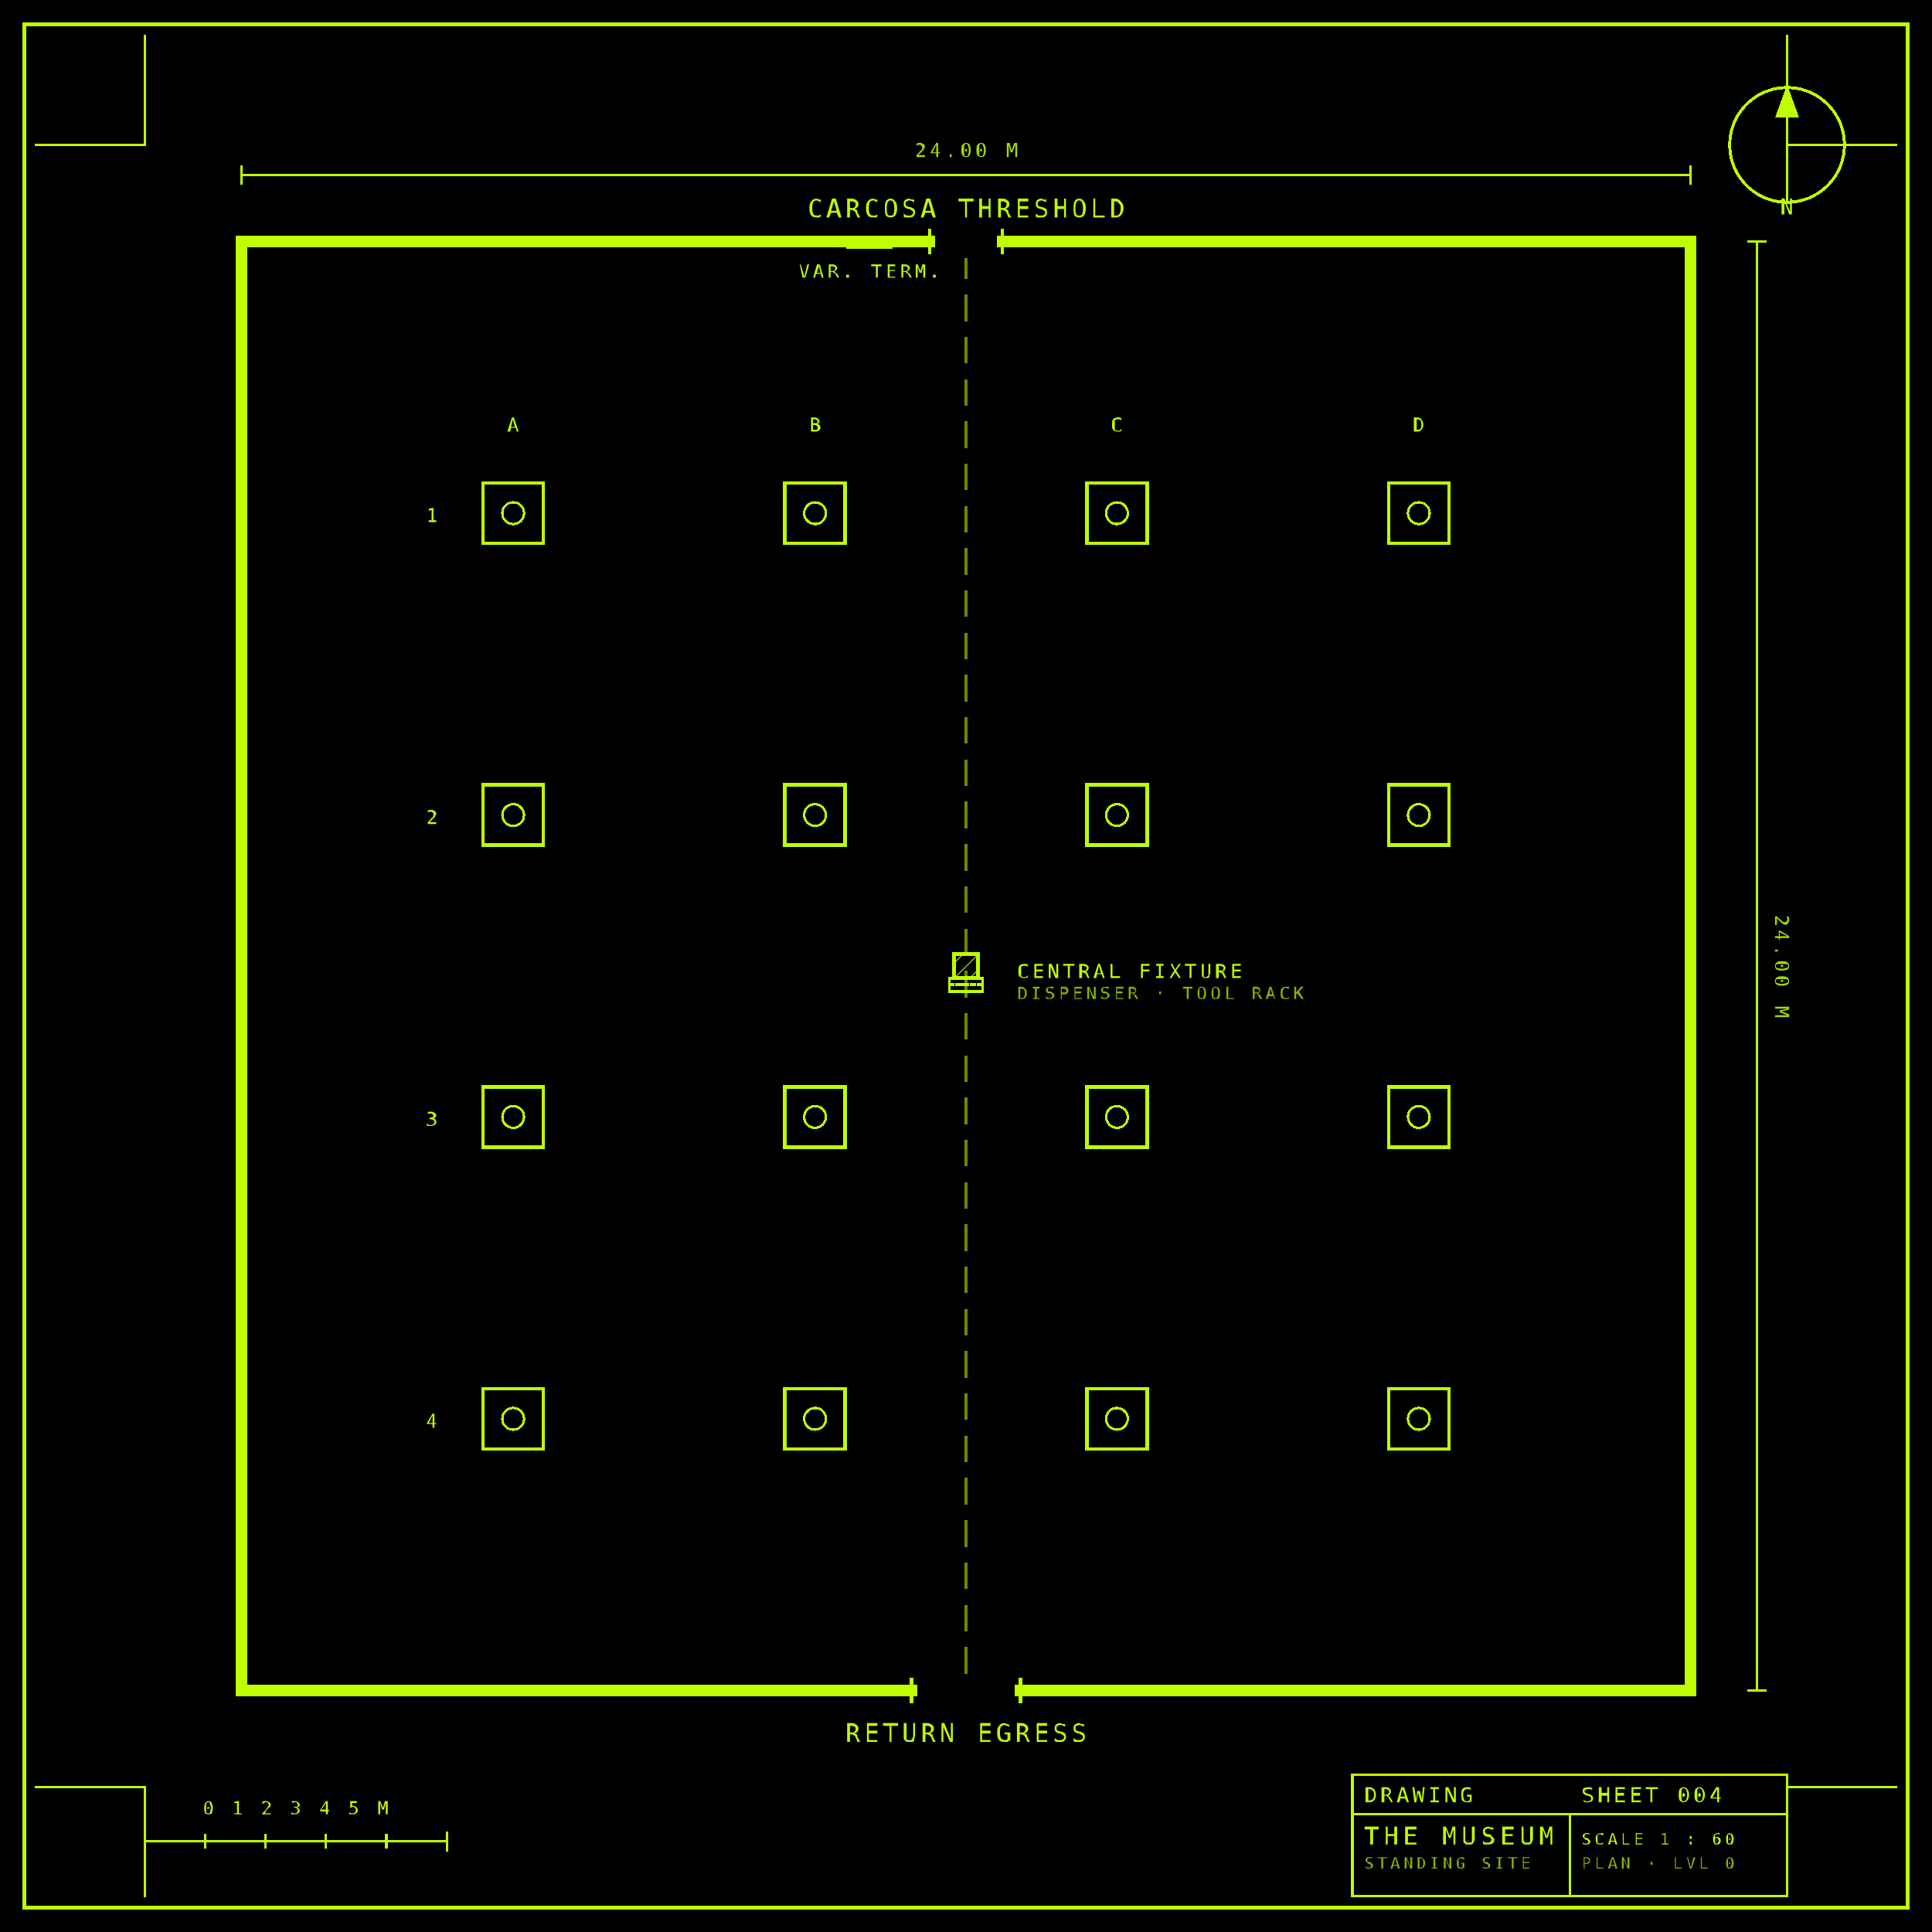
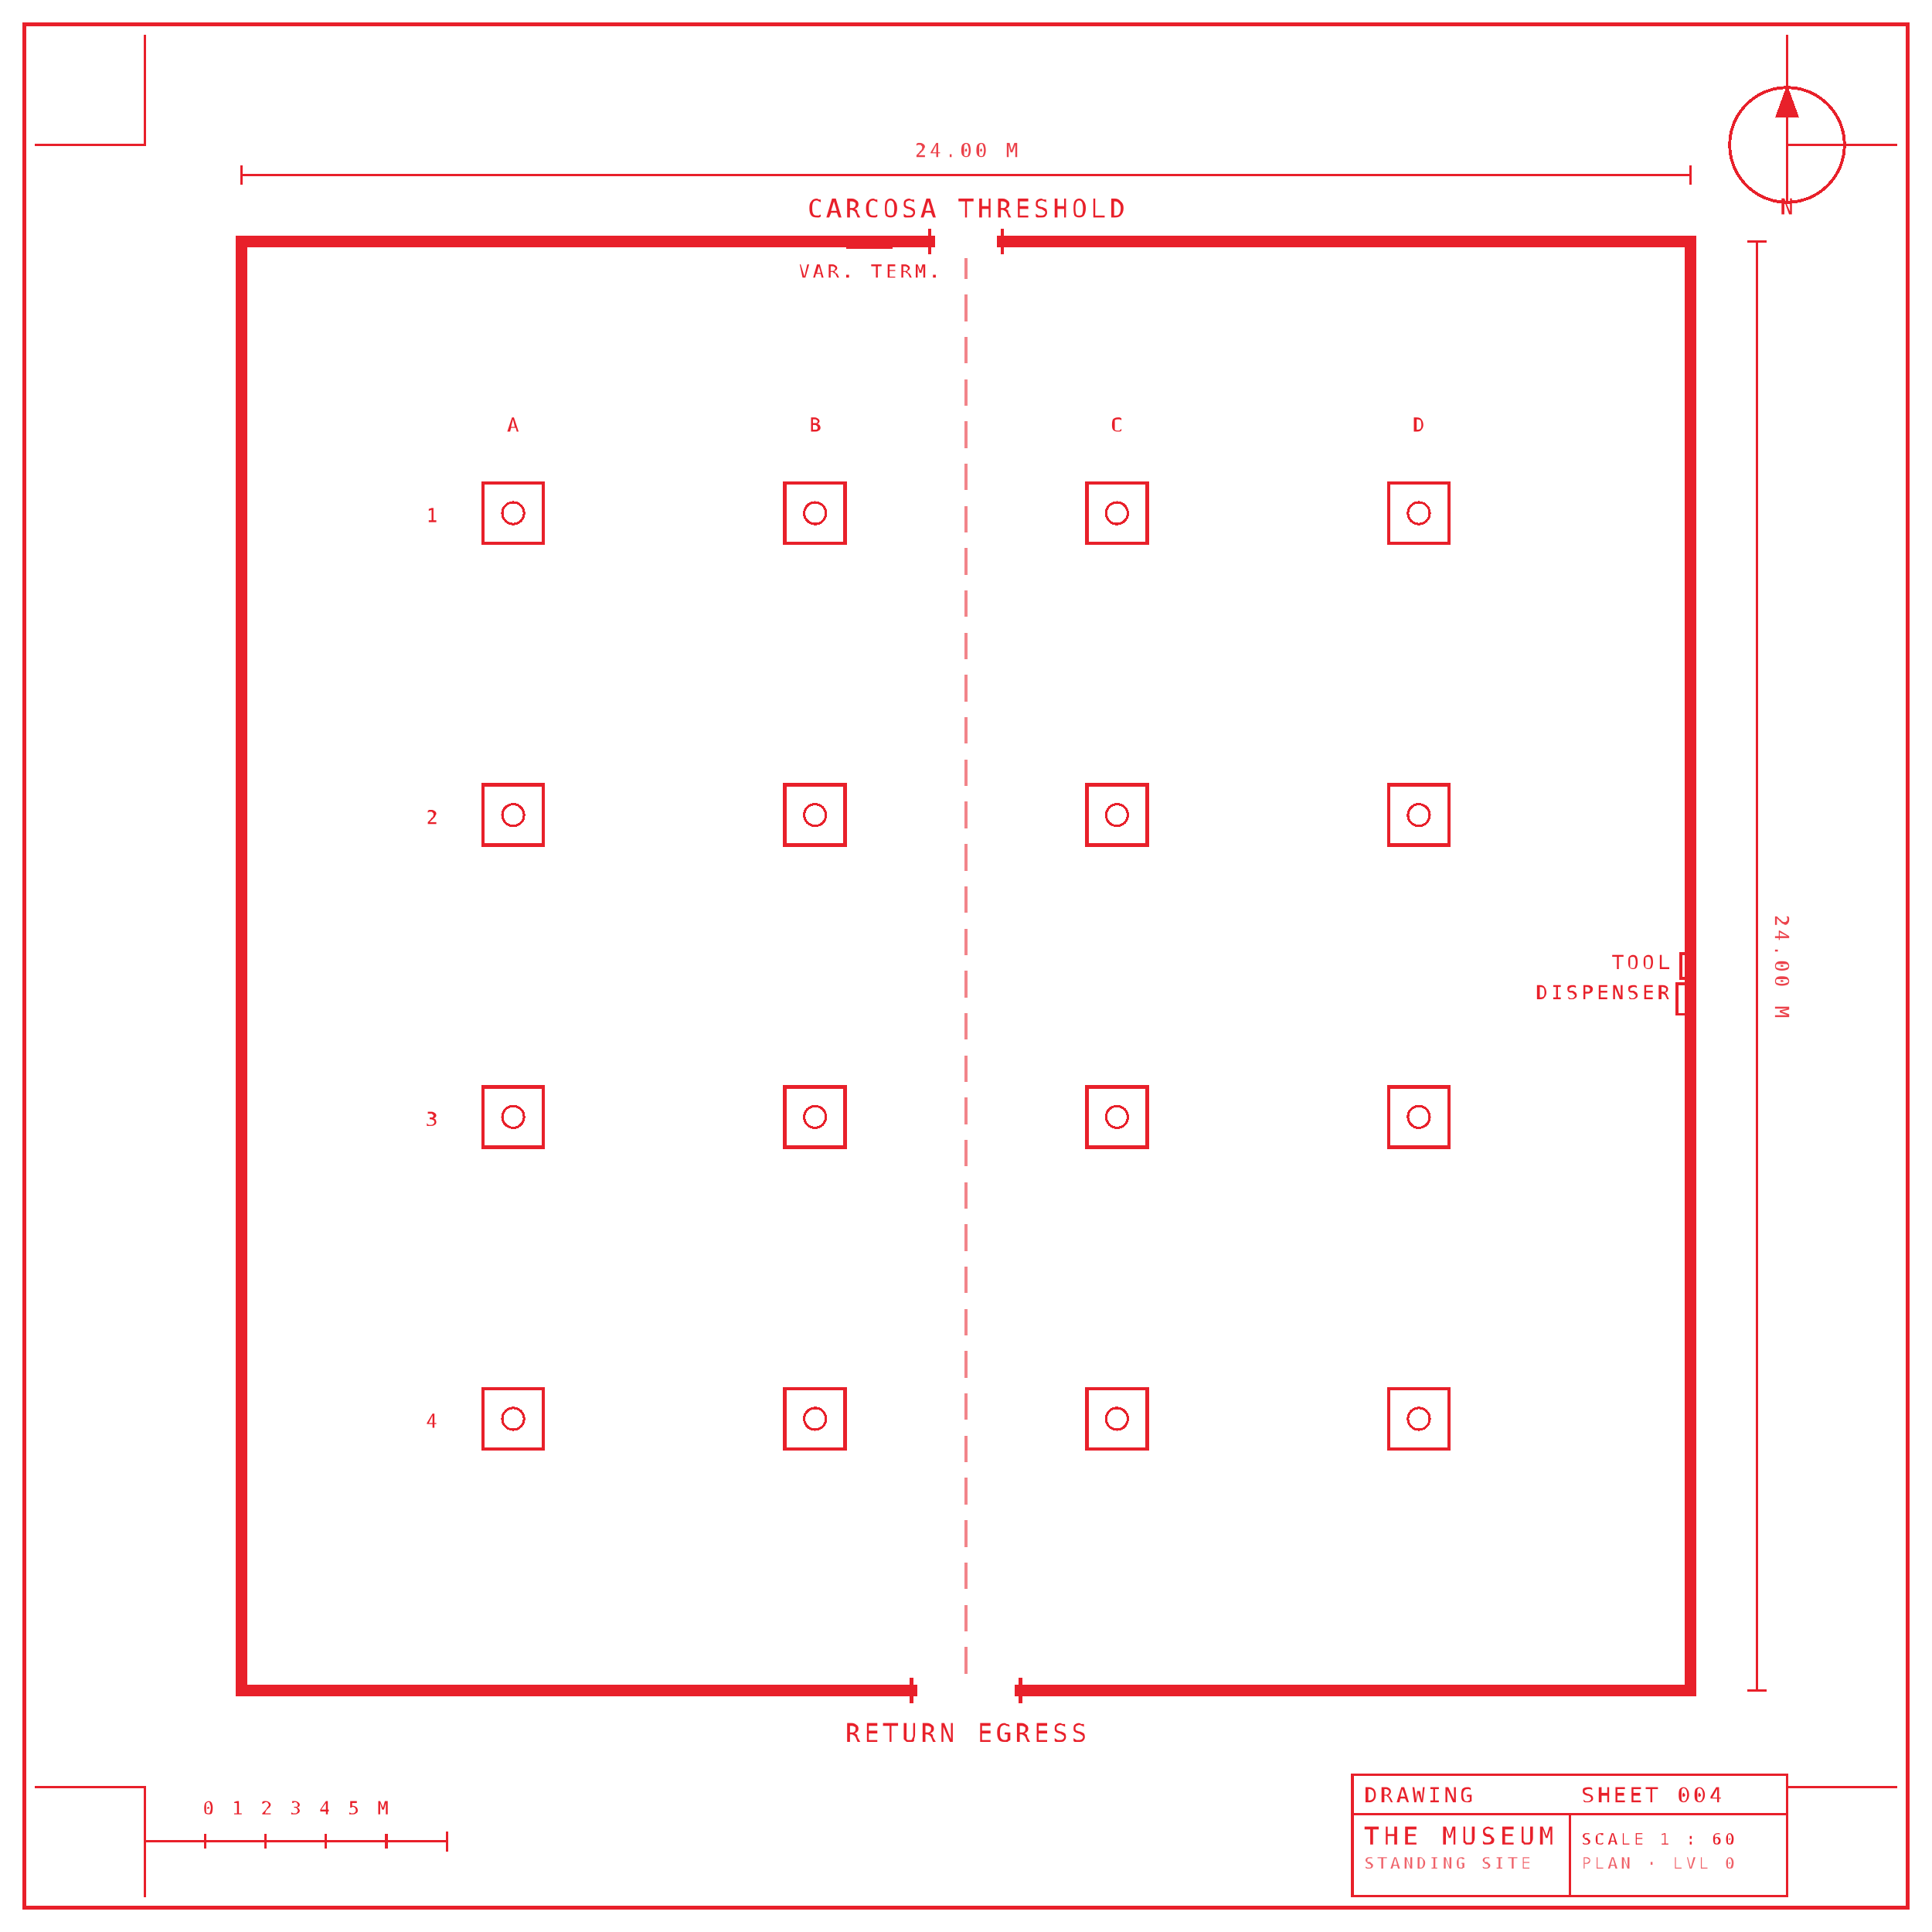
<svg xmlns="http://www.w3.org/2000/svg" viewBox="-16 -16 32 32" font-family="JetBrains Mono, ui-monospace, monospace" shape-rendering="crispEdges">
-   <rect x="-16" y="-16" width="32" height="32" fill="#000" />
-   <defs>
-     <pattern id="pillarHatch" width="0.18" height="0.18" patternUnits="userSpaceOnUse" patternTransform="rotate(45)">
-       <line x1="0" y1="0" x2="0" y2="0.18" stroke="#bfff00" stroke-width="0.025" />
-     </pattern>
-   </defs>
-   <g stroke="#bfff00" fill="none" stroke-linecap="square" stroke-linejoin="miter">
+   <g stroke="#e8202a" fill="none" stroke-linecap="square" stroke-linejoin="miter">
    <g stroke-width="0.04">
      <line x1="-15.4" y1="-13.6" x2="-13.6" y2="-13.6" />
      <line x1="-13.6" y1="-15.4" x2="-13.6" y2="-13.6" />
      <line x1="13.6" y1="-13.6" x2="15.4" y2="-13.6" />
      <line x1="13.6" y1="-15.4" x2="13.6" y2="-13.6" />
      <line x1="-15.4" y1="13.6" x2="-13.6" y2="13.6" />
      <line x1="-13.6" y1="13.6" x2="-13.6" y2="15.4" />
      <line x1="13.6" y1="13.6" x2="15.4" y2="13.6" />
      <line x1="13.6" y1="13.6" x2="13.6" y2="15.4" />
    </g>
    <g stroke-width="0.03">
      <line x1="-12" y1="-13.1" x2="12" y2="-13.1" />
      <line x1="-12" y1="-13.25" x2="-12" y2="-12.95" />
      <line x1="12" y1="-13.25" x2="12" y2="-12.95" />
      <line x1="13.1" y1="-12" x2="13.1" y2="12" />
      <line x1="12.95" y1="-12" x2="13.25" y2="-12" />
      <line x1="12.95" y1="12" x2="13.25" y2="12" />
    </g>
    <g stroke-width="0.18">
      <line x1="-12" y1="-12" x2="-0.6" y2="-12" />
      <line x1="0.6" y1="-12" x2="12" y2="-12" />
      <line x1="-12" y1="12" x2="-0.9" y2="12" />
      <line x1="0.9" y1="12" x2="12" y2="12" />
      <line x1="-12" y1="-12" x2="-12" y2="12" />
      <line x1="12" y1="-12" x2="12" y2="12" />
    </g>
    <g stroke-width="0.06">
      <line x1="-0.6" y1="-12.18" x2="-0.6" y2="-11.82" />
      <line x1="0.6" y1="-12.18" x2="0.6" y2="-11.82" />
      <line x1="-0.9" y1="11.82" x2="-0.9" y2="12.18" />
      <line x1="0.9" y1="11.82" x2="0.9" y2="12.18" />
    </g>
    <line x1="0" y1="11.7" x2="0" y2="-11.7" stroke-width="0.04" stroke-dasharray="0.4 0.3" opacity="0.55" />
    <rect x="-1.96" y="-12" width="0.72" height="0.09" stroke-width="0.06" />
-     <rect x="-0.2" y="-0.2" width="0.4" height="0.4" stroke-width="0.06" fill="url(#pillarHatch)" />
    <g stroke-width="0.05">
-       <rect x="-0.275" y="0.20" width="0.55" height="0.22" />
-       <line x1="-0.275" y1="0.31" x2="0.275" y2="0.31" stroke-dasharray="0.06 0.06" />
+       <rect x="11.84" y="-0.20" width="0.16" height="0.40" />
+       <rect x="11.78" y="0.30" width="0.22" height="0.50" />
    </g>
    <g stroke-width="0.06">
      <rect x="-8" y="-8" width="1" height="1" />
      <rect x="-8" y="-3" width="1" height="1" />
      <rect x="-8" y="2" width="1" height="1" />
      <rect x="-8" y="7" width="1" height="1" />
      <rect x="-3" y="-8" width="1" height="1" />
      <rect x="-3" y="-3" width="1" height="1" />
      <rect x="-3" y="2" width="1" height="1" />
      <rect x="-3" y="7" width="1" height="1" />
      <rect x="2" y="-8" width="1" height="1" />
      <rect x="2" y="-3" width="1" height="1" />
      <rect x="2" y="2" width="1" height="1" />
      <rect x="2" y="7" width="1" height="1" />
      <rect x="7" y="-8" width="1" height="1" />
      <rect x="7" y="-3" width="1" height="1" />
      <rect x="7" y="2" width="1" height="1" />
      <rect x="7" y="7" width="1" height="1" />
    </g>
    <g stroke-width="0.04">
      <circle cx="-7.5" cy="-7.5" r="0.18" />
      <circle cx="-7.5" cy="-2.5" r="0.18" />
      <circle cx="-7.5" cy="2.5" r="0.18" />
      <circle cx="-7.5" cy="7.5" r="0.18" />
      <circle cx="-2.5" cy="-7.5" r="0.18" />
      <circle cx="-2.5" cy="-2.5" r="0.18" />
      <circle cx="-2.5" cy="2.5" r="0.18" />
      <circle cx="-2.5" cy="7.5" r="0.18" />
      <circle cx="2.5" cy="-7.5" r="0.18" />
      <circle cx="2.5" cy="-2.5" r="0.18" />
      <circle cx="2.5" cy="2.5" r="0.18" />
      <circle cx="2.5" cy="7.5" r="0.18" />
      <circle cx="7.5" cy="-7.5" r="0.18" />
      <circle cx="7.5" cy="-2.5" r="0.18" />
      <circle cx="7.5" cy="2.5" r="0.18" />
      <circle cx="7.5" cy="7.5" r="0.18" />
    </g>
    <g stroke-width="0.05">
      <circle cx="13.6" cy="-13.6" r="0.95" />
      <line x1="13.6" y1="-12.65" x2="13.6" y2="-14.55" />
-       <polygon points="13.6,-14.6 13.4,-14.05 13.8,-14.05" fill="#bfff00" stroke="none" />
+       <polygon points="13.6,-14.6 13.4,-14.05 13.8,-14.05" fill="#e8202a" stroke="none" />
    </g>
    <g stroke-width="0.04">
      <line x1="-13.6" y1="14.5" x2="-8.6" y2="14.5" />
      <line x1="-13.6" y1="14.35" x2="-13.6" y2="14.65" />
      <line x1="-12.6" y1="14.4" x2="-12.6" y2="14.6" />
      <line x1="-11.6" y1="14.4" x2="-11.6" y2="14.6" />
      <line x1="-10.6" y1="14.4" x2="-10.6" y2="14.6" />
      <line x1="-9.6" y1="14.4" x2="-9.6" y2="14.6" />
      <line x1="-8.6" y1="14.35" x2="-8.6" y2="14.65" />
    </g>
    <g stroke-width="0.04">
      <rect x="6.4" y="13.4" width="7.2" height="2" />
      <line x1="6.4" y1="14.05" x2="13.6" y2="14.05" />
      <line x1="10.0" y1="14.05" x2="10.0" y2="15.4" />
    </g>
  </g>
-   <g fill="#bfff00" font-size="0.42" letter-spacing="0.06">
+   <g fill="#e8202a" font-size="0.42" letter-spacing="0.06">
    <text x="0" y="-12.4" text-anchor="middle">CARCOSA THRESHOLD</text>
    <text x="0" y="12.85" text-anchor="middle">RETURN EGRESS</text>
    <text x="-1.6" y="-11.4" text-anchor="middle" font-size="0.3">VAR. TERM.</text>
-     <text x="0.85" y="0.20" text-anchor="start" font-size="0.32">CENTRAL FIXTURE</text>
-     <text x="0.85" y="0.55" text-anchor="start" font-size="0.28" opacity="0.7">DISPENSER · TOOL RACK</text>
+     <text x="11.65" y="0.05" text-anchor="end" font-size="0.32">TOOL</text>
+     <text x="11.65" y="0.55" text-anchor="end" font-size="0.32">DISPENSER</text>
    <text x="-7.5" y="-8.85" text-anchor="middle" font-size="0.32">A</text>
    <text x="-2.5" y="-8.85" text-anchor="middle" font-size="0.32">B</text>
    <text x="2.5" y="-8.85" text-anchor="middle" font-size="0.32">C</text>
    <text x="7.5" y="-8.85" text-anchor="middle" font-size="0.32">D</text>
    <text x="-8.85" y="-7.35" text-anchor="middle" font-size="0.32">1</text>
    <text x="-8.85" y="-2.35" text-anchor="middle" font-size="0.32">2</text>
    <text x="-8.85" y="2.65" text-anchor="middle" font-size="0.32">3</text>
    <text x="-8.85" y="7.65" text-anchor="middle" font-size="0.32">4</text>
    <text x="0" y="-13.4" text-anchor="middle" font-size="0.32" opacity="0.85">24.00 M</text>
    <text x="13.4" y="0" text-anchor="middle" font-size="0.32" opacity="0.85" transform="rotate(90 13.4 0)">24.00 M</text>
    <text x="13.6" y="-12.45" text-anchor="middle" font-size="0.36">N</text>
    <text x="-11.1" y="14.05" text-anchor="middle" font-size="0.3">0   1   2   3   4   5 M</text>
    <text x="6.6" y="13.85" font-size="0.34">DRAWING</text>
    <text x="10.2" y="13.85" font-size="0.34">SHEET 004</text>
    <text x="6.6" y="14.55" font-size="0.4" letter-spacing="0.08">THE MUSEUM</text>
    <text x="6.6" y="14.95" font-size="0.26" opacity="0.7">STANDING SITE</text>
    <text x="10.2" y="14.55" font-size="0.26">SCALE 1 : 60</text>
    <text x="10.2" y="14.95" font-size="0.26" opacity="0.7">PLAN · LVL 0</text>
  </g>
-   <rect x="-15.6" y="-15.6" width="31.2" height="31.2" stroke="#bfff00" stroke-width="0.06" fill="none" />
+   <rect x="-15.6" y="-15.6" width="31.2" height="31.2" stroke="#e8202a" stroke-width="0.06" fill="none" />
</svg>
